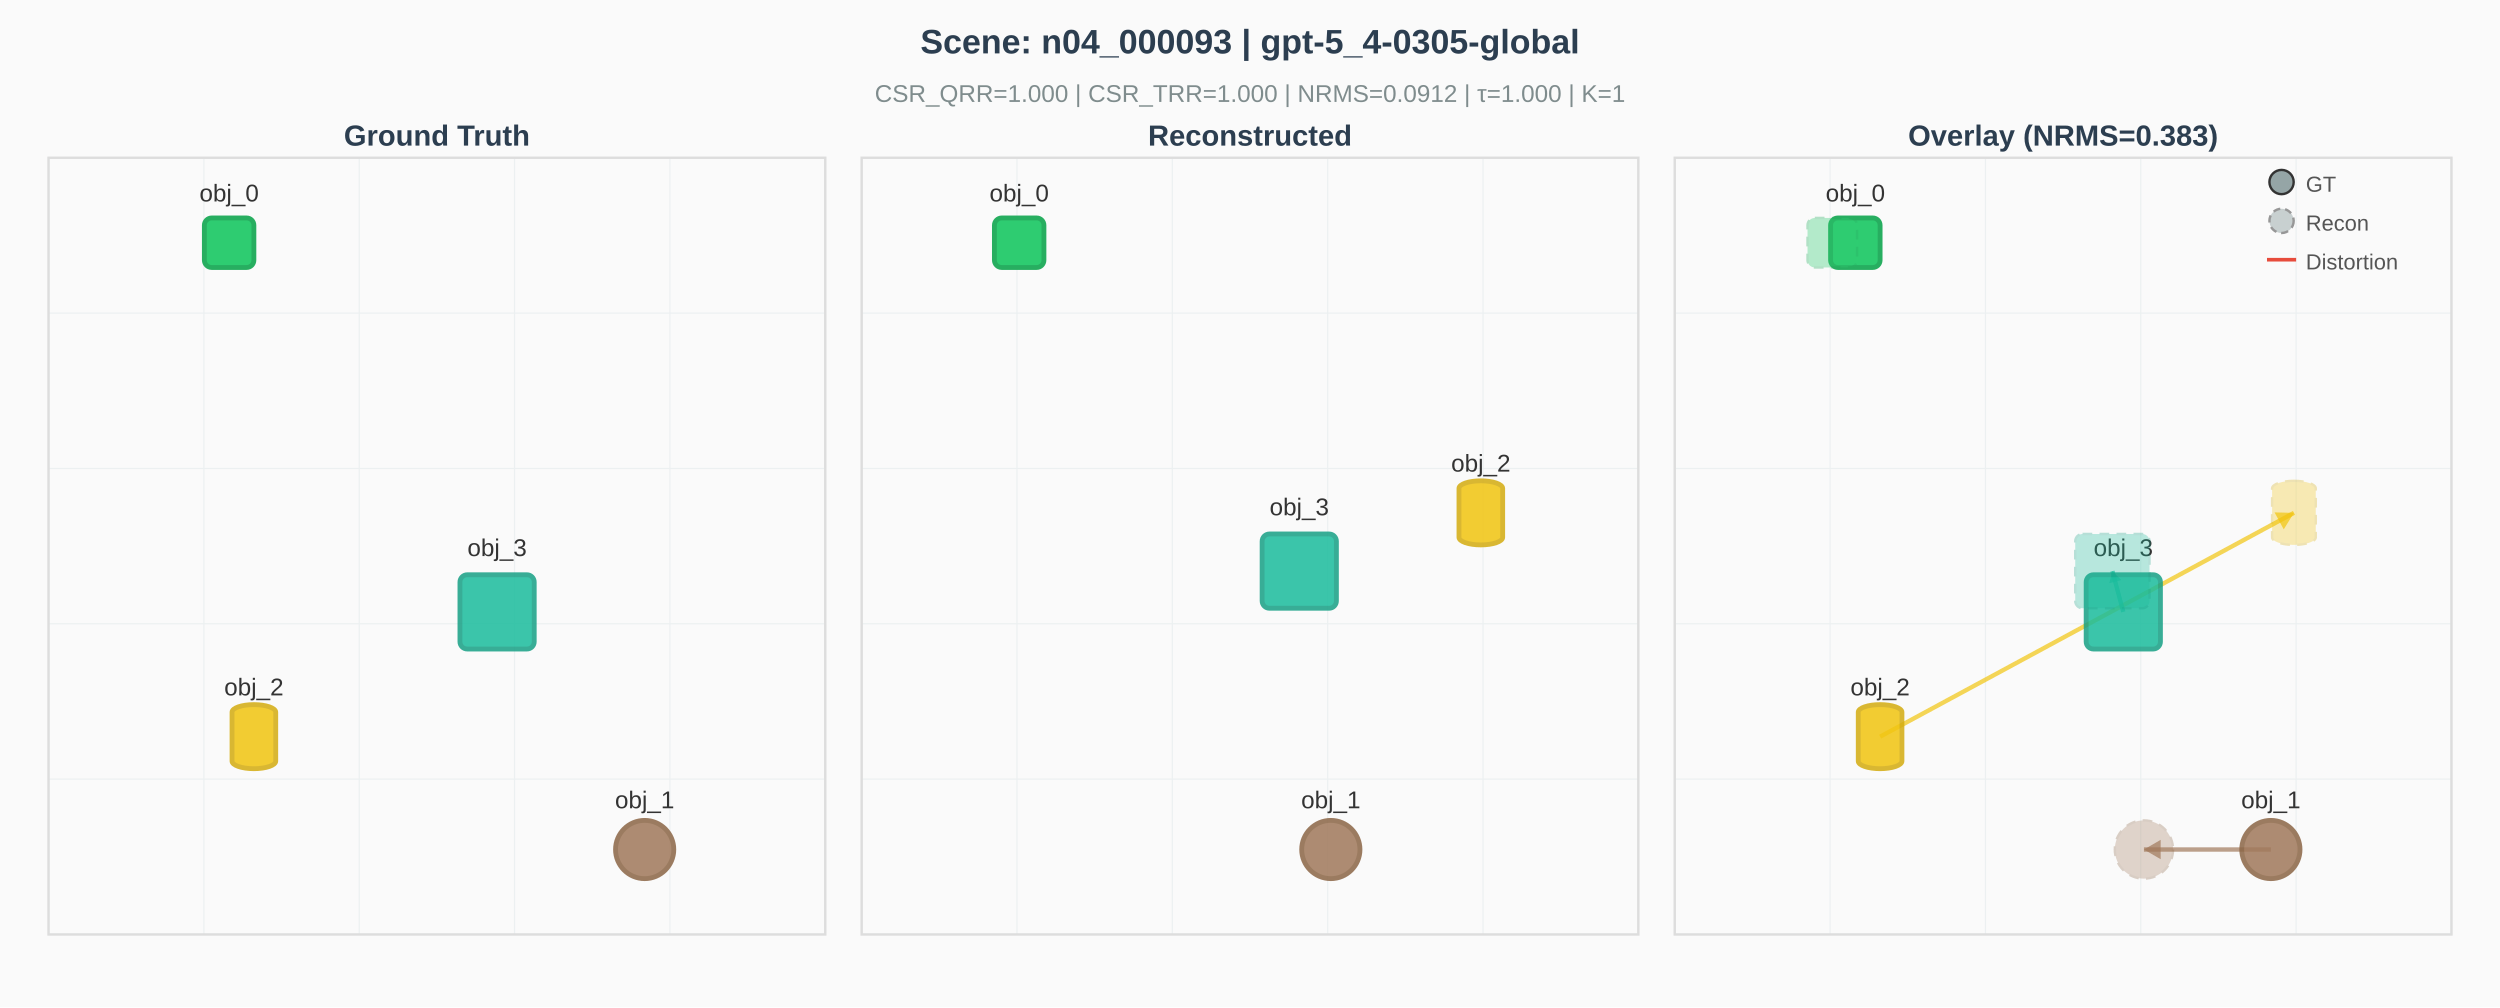
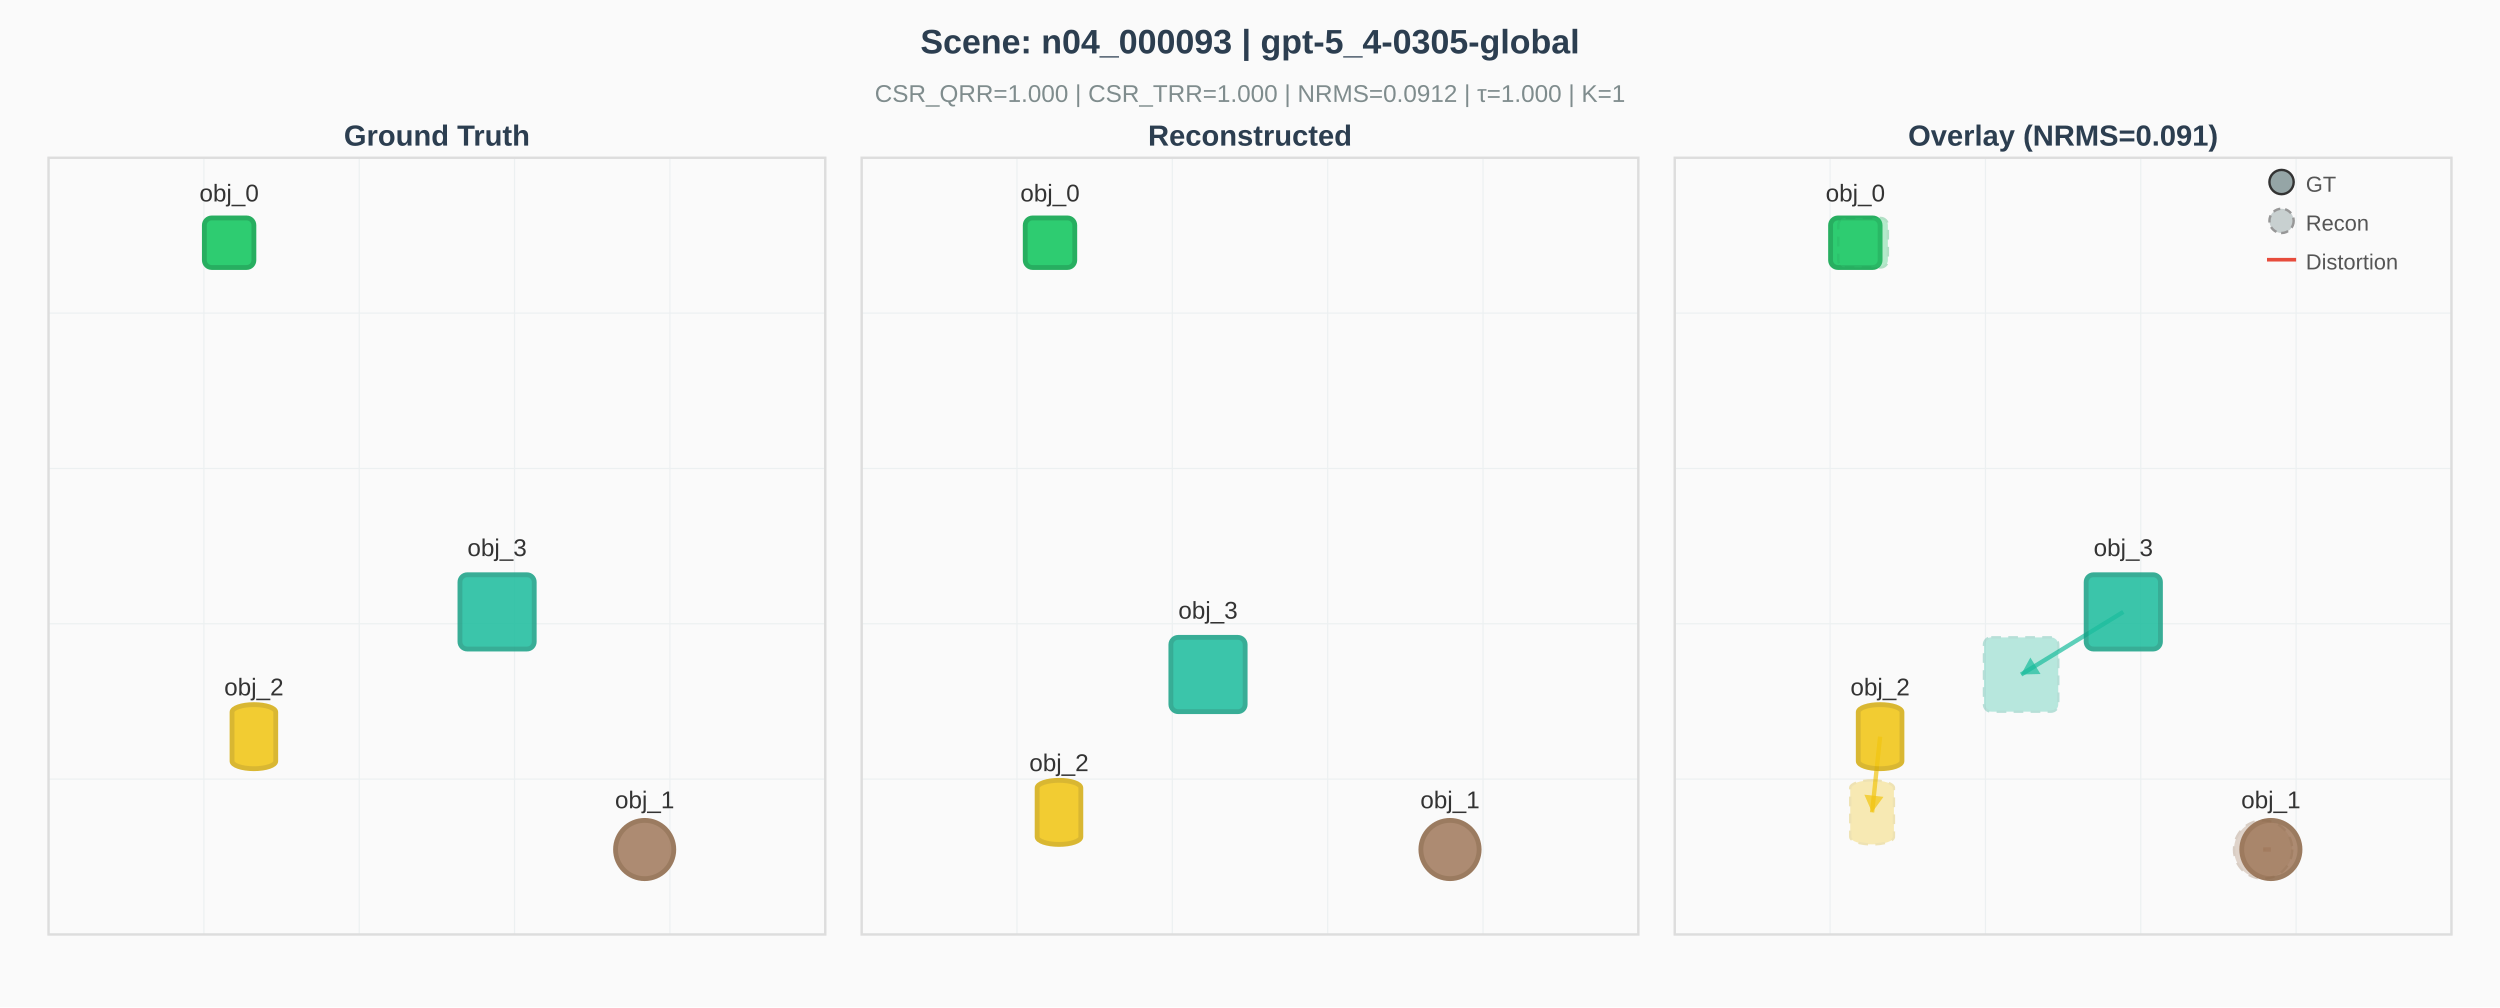
<svg xmlns="http://www.w3.org/2000/svg" width="1030" height="415" viewBox="0 0 1030 415" style="font-family: 'Helvetica Neue', Arial, sans-serif;">
  <rect width="1030" height="415" fill="#fafafa" />
  <text x="515" y="22" text-anchor="middle" font-size="14" font-weight="bold" fill="#2c3e50">Scene: n04_000093 | gpt-5_4-0305-global</text>
  <text x="515" y="42" text-anchor="middle" font-size="10" fill="#7f8c8d">CSR_QRR=1.000  |  CSR_TRR=1.000  |  NRMS=0.0912  |  τ=1.000  |  K=1</text>
  <line x1="20.0" y1="65.0" x2="20.0" y2="385.0" stroke="#ecf0f1" stroke-width="0.5" />
  <line x1="20.0" y1="65.0" x2="340.0" y2="65.0" stroke="#ecf0f1" stroke-width="0.5" />
  <line x1="84.0" y1="65.0" x2="84.0" y2="385.0" stroke="#ecf0f1" stroke-width="0.5" />
  <line x1="20.0" y1="129.0" x2="340.0" y2="129.0" stroke="#ecf0f1" stroke-width="0.5" />
  <line x1="148.0" y1="65.0" x2="148.0" y2="385.0" stroke="#ecf0f1" stroke-width="0.5" />
  <line x1="20.0" y1="193.0" x2="340.0" y2="193.0" stroke="#ecf0f1" stroke-width="0.5" />
  <line x1="212.0" y1="65.0" x2="212.0" y2="385.0" stroke="#ecf0f1" stroke-width="0.5" />
  <line x1="20.0" y1="257.0" x2="340.0" y2="257.0" stroke="#ecf0f1" stroke-width="0.5" />
  <line x1="276.0" y1="65.0" x2="276.0" y2="385.0" stroke="#ecf0f1" stroke-width="0.5" />
  <line x1="20.0" y1="321.0" x2="340.0" y2="321.0" stroke="#ecf0f1" stroke-width="0.5" />
  <line x1="340.0" y1="65.0" x2="340.0" y2="385.0" stroke="#ecf0f1" stroke-width="0.5" />
  <line x1="20.0" y1="385.0" x2="340.0" y2="385.0" stroke="#ecf0f1" stroke-width="0.5" />
  <rect x="20.0" y="65.0" width="320.0" height="320.0" fill="none" stroke="#ddd" stroke-width="1" />
  <text x="180" y="60" text-anchor="middle" font-size="12" font-weight="bold" fill="#2c3e50">Ground Truth</text>
  <defs>
    <radialGradient id="grad_obj_0" cx="35%" cy="35%">
      <stop offset="0%" stop-color="white" stop-opacity="0.4" />
      <stop offset="100%" stop-color="#2ecc71" stop-opacity="0" />
    </radialGradient>
  </defs>
  <rect x="84.2" y="89.8" width="20.4" height="20.4" rx="3" ry="3" fill="#2ecc71" stroke="#27ae60" stroke-width="2.0" opacity="1.0" />
  <text x="94.4" y="83.0" text-anchor="middle" font-size="10" fill="#333" opacity="1.0">obj_0</text>
  <circle cx="265.6" cy="350.0" r="12" fill="#a0785a" stroke="#8b6545" stroke-width="2.0" opacity="0.85" />
  <text x="265.6" y="333.0" text-anchor="middle" font-size="10" fill="#333" opacity="1.0">obj_1</text>
  <rect x="95.6" y="290.3" width="18.0" height="26.4" rx="9.0" ry="3.1" fill="#f1c40f" stroke="#d4ac0f" stroke-width="2.0" opacity="0.85" />
  <text x="104.6" y="286.5" text-anchor="middle" font-size="10" fill="#333" opacity="1.0">obj_2</text>
  <rect x="189.5" y="236.8" width="30.6" height="30.6" rx="3" ry="3" fill="#1abc9c" stroke="#16a085" stroke-width="2.0" opacity="0.85" />
  <text x="204.8" y="229.1" text-anchor="middle" font-size="10" fill="#333" opacity="1.0">obj_3</text>
  <line x1="355.0" y1="65.0" x2="355.0" y2="385.0" stroke="#ecf0f1" stroke-width="0.5" />
  <line x1="355.0" y1="65.0" x2="675.0" y2="65.0" stroke="#ecf0f1" stroke-width="0.5" />
  <line x1="419.0" y1="65.0" x2="419.0" y2="385.0" stroke="#ecf0f1" stroke-width="0.5" />
  <line x1="355.0" y1="129.0" x2="675.0" y2="129.0" stroke="#ecf0f1" stroke-width="0.5" />
  <line x1="483.0" y1="65.0" x2="483.0" y2="385.0" stroke="#ecf0f1" stroke-width="0.5" />
  <line x1="355.0" y1="193.0" x2="675.0" y2="193.0" stroke="#ecf0f1" stroke-width="0.5" />
  <line x1="547.0" y1="65.0" x2="547.0" y2="385.0" stroke="#ecf0f1" stroke-width="0.5" />
  <line x1="355.0" y1="257.0" x2="675.0" y2="257.0" stroke="#ecf0f1" stroke-width="0.5" />
  <line x1="611.0" y1="65.0" x2="611.0" y2="385.0" stroke="#ecf0f1" stroke-width="0.5" />
  <line x1="355.0" y1="321.0" x2="675.0" y2="321.0" stroke="#ecf0f1" stroke-width="0.5" />
  <line x1="675.0" y1="65.0" x2="675.0" y2="385.0" stroke="#ecf0f1" stroke-width="0.5" />
  <line x1="355.0" y1="385.0" x2="675.0" y2="385.0" stroke="#ecf0f1" stroke-width="0.5" />
  <rect x="355.0" y="65.0" width="320.0" height="320.0" fill="none" stroke="#ddd" stroke-width="1" />
  <text x="515" y="60" text-anchor="middle" font-size="12" font-weight="bold" fill="#2c3e50">Reconstructed</text>
  <defs>
    <radialGradient id="grad_obj_0" cx="35%" cy="35%">
      <stop offset="0%" stop-color="white" stop-opacity="0.4" />
      <stop offset="100%" stop-color="#2ecc71" stop-opacity="0" />
    </radialGradient>
  </defs>
-   <rect x="409.7" y="89.8" width="20.4" height="20.4" rx="3" ry="3" fill="#2ecc71" stroke="#27ae60" stroke-width="2.0" opacity="1.0" />
-   <text x="419.9" y="83.0" text-anchor="middle" font-size="10" fill="#333" opacity="1.0">obj_0</text>
-   <circle cx="548.3" cy="350.0" r="12" fill="#a0785a" stroke="#8b6545" stroke-width="2.0" opacity="0.85" />
-   <text x="548.3" y="333.0" text-anchor="middle" font-size="10" fill="#333" opacity="1.0">obj_1</text>
-   <rect x="601.1" y="198.1" width="18.0" height="26.4" rx="9.0" ry="3.1" fill="#f1c40f" stroke="#d4ac0f" stroke-width="2.0" opacity="0.85" />
-   <text x="610.1" y="194.3" text-anchor="middle" font-size="10" fill="#333" opacity="1.0">obj_2</text>
-   <rect x="520.0" y="220.0" width="30.6" height="30.6" rx="3" ry="3" fill="#1abc9c" stroke="#16a085" stroke-width="2.0" opacity="0.85" />
-   <text x="535.3" y="212.3" text-anchor="middle" font-size="10" fill="#333" opacity="1.0">obj_3</text>
+   <rect x="422.4" y="89.8" width="20.4" height="20.4" rx="3" ry="3" fill="#2ecc71" stroke="#27ae60" stroke-width="2.0" opacity="1.0" />
+   <text x="432.6" y="83.0" text-anchor="middle" font-size="10" fill="#333" opacity="1.0">obj_0</text>
+   <circle cx="597.4" cy="350.0" r="12" fill="#a0785a" stroke="#8b6545" stroke-width="2.0" opacity="0.85" />
+   <text x="597.4" y="333.0" text-anchor="middle" font-size="10" fill="#333" opacity="1.0">obj_1</text>
+   <rect x="427.3" y="321.5" width="18.0" height="26.4" rx="9.0" ry="3.1" fill="#f1c40f" stroke="#d4ac0f" stroke-width="2.0" opacity="0.85" />
+   <text x="436.3" y="317.7" text-anchor="middle" font-size="10" fill="#333" opacity="1.0">obj_2</text>
+   <rect x="482.4" y="262.6" width="30.6" height="30.6" rx="3" ry="3" fill="#1abc9c" stroke="#16a085" stroke-width="2.0" opacity="0.85" />
+   <text x="497.7" y="254.9" text-anchor="middle" font-size="10" fill="#333" opacity="1.0">obj_3</text>
  <line x1="690.0" y1="65.0" x2="690.0" y2="385.0" stroke="#ecf0f1" stroke-width="0.5" />
  <line x1="690.0" y1="65.0" x2="1010.0" y2="65.0" stroke="#ecf0f1" stroke-width="0.5" />
  <line x1="754.0" y1="65.0" x2="754.0" y2="385.0" stroke="#ecf0f1" stroke-width="0.5" />
  <line x1="690.0" y1="129.0" x2="1010.0" y2="129.0" stroke="#ecf0f1" stroke-width="0.5" />
  <line x1="818.0" y1="65.0" x2="818.0" y2="385.0" stroke="#ecf0f1" stroke-width="0.5" />
  <line x1="690.0" y1="193.0" x2="1010.0" y2="193.0" stroke="#ecf0f1" stroke-width="0.5" />
  <line x1="882.0" y1="65.0" x2="882.0" y2="385.0" stroke="#ecf0f1" stroke-width="0.5" />
  <line x1="690.0" y1="257.0" x2="1010.0" y2="257.0" stroke="#ecf0f1" stroke-width="0.5" />
  <line x1="946.0" y1="65.0" x2="946.0" y2="385.0" stroke="#ecf0f1" stroke-width="0.5" />
  <line x1="690.0" y1="321.0" x2="1010.0" y2="321.0" stroke="#ecf0f1" stroke-width="0.5" />
  <line x1="1010.0" y1="65.0" x2="1010.0" y2="385.0" stroke="#ecf0f1" stroke-width="0.5" />
  <line x1="690.0" y1="385.0" x2="1010.0" y2="385.0" stroke="#ecf0f1" stroke-width="0.5" />
  <rect x="690.0" y="65.0" width="320.0" height="320.0" fill="none" stroke="#ddd" stroke-width="1" />
-   <text x="850" y="60" text-anchor="middle" font-size="12" font-weight="bold" fill="#2c3e50">Overlay (NRMS=0.383)</text>
-   <line x1="764.4" y1="100.0" x2="754.9" y2="100.0" stroke="#2ecc71" stroke-width="1.8" opacity="0.7" />
-   <polygon points="754.9,100.0 757.4,98.6 757.4,101.4" fill="#2ecc71" opacity="0.7" />
-   <line x1="935.6" y1="350.0" x2="883.3" y2="350.0" stroke="#a0785a" stroke-width="1.8" opacity="0.7" />
-   <polygon points="883.3,350.0 890.2,346.0 890.2,354.0" fill="#a0785a" opacity="0.7" />
-   <line x1="774.6" y1="303.5" x2="945.1" y2="211.3" stroke="#f1c40f" stroke-width="1.8" opacity="0.7" />
-   <polygon points="945.1,211.3 940.9,218.1 937.1,211.1" fill="#f1c40f" opacity="0.7" />
-   <line x1="874.8" y1="252.1" x2="870.3" y2="235.3" stroke="#1abc9c" stroke-width="1.8" opacity="0.7" />
-   <polygon points="870.3,235.3 874.0,239.0 869.0,240.3" fill="#1abc9c" opacity="0.7" />
+   <text x="850" y="60" text-anchor="middle" font-size="12" font-weight="bold" fill="#2c3e50">Overlay (NRMS=0.091)</text>
+   <line x1="764.4" y1="100.0" x2="767.6" y2="100.0" stroke="#2ecc71" stroke-width="1.8" opacity="0.7" />
+   <polygon points="767.6,100.0 766.7,100.5 766.7,99.5" fill="#2ecc71" opacity="0.7" />
+   <line x1="935.6" y1="350.0" x2="932.4" y2="350.0" stroke="#a0785a" stroke-width="1.8" opacity="0.7" />
+   <polygon points="932.4,350.0 933.3,349.5 933.3,350.5" fill="#a0785a" opacity="0.7" />
+   <line x1="774.6" y1="303.5" x2="771.3" y2="334.7" stroke="#f1c40f" stroke-width="1.8" opacity="0.7" />
+   <polygon points="771.3,334.7 768.1,327.4 776.0,328.3" fill="#f1c40f" opacity="0.7" />
+   <line x1="874.8" y1="252.1" x2="832.7" y2="277.9" stroke="#1abc9c" stroke-width="1.8" opacity="0.7" />
+   <polygon points="832.7,277.9 836.5,270.9 840.7,277.7" fill="#1abc9c" opacity="0.7" />
  <defs>
    <radialGradient id="grad_obj_0" cx="35%" cy="35%">
      <stop offset="0%" stop-color="white" stop-opacity="0.4" />
      <stop offset="100%" stop-color="#2ecc71" stop-opacity="0" />
    </radialGradient>
  </defs>
  <rect x="754.2" y="89.8" width="20.4" height="20.4" rx="3" ry="3" fill="#2ecc71" stroke="#27ae60" stroke-width="2.0" opacity="1.0" />
  <text x="764.4" y="83.0" text-anchor="middle" font-size="10" fill="#333" opacity="1.0">obj_0</text>
  <circle cx="935.6" cy="350.0" r="12" fill="#a0785a" stroke="#8b6545" stroke-width="2.0" opacity="0.85" />
  <text x="935.6" y="333.0" text-anchor="middle" font-size="10" fill="#333" opacity="1.0">obj_1</text>
  <rect x="765.6" y="290.3" width="18.0" height="26.4" rx="9.0" ry="3.1" fill="#f1c40f" stroke="#d4ac0f" stroke-width="2.0" opacity="0.85" />
  <text x="774.6" y="286.5" text-anchor="middle" font-size="10" fill="#333" opacity="1.0">obj_2</text>
  <rect x="859.5" y="236.8" width="30.6" height="30.6" rx="3" ry="3" fill="#1abc9c" stroke="#16a085" stroke-width="2.0" opacity="0.85" />
  <text x="874.8" y="229.1" text-anchor="middle" font-size="10" fill="#333" opacity="1.0">obj_3</text>
-   <rect x="744.7" y="89.8" width="20.4" height="20.4" rx="3" ry="3" fill="#2ecc71" stroke="#27ae60" stroke-width="1.0" stroke-dasharray="4,3" opacity="0.35" />
-   <text x="754.9" y="83.0" text-anchor="middle" font-size="9" fill="#333" opacity="0.65" />
-   <circle cx="883.3" cy="350.0" r="12" fill="#a0785a" stroke="#8b6545" stroke-width="1.0" stroke-dasharray="4,3" opacity="0.297" />
-   <text x="883.3" y="333.0" text-anchor="middle" font-size="9" fill="#333" opacity="0.597" />
-   <rect x="936.1" y="198.1" width="18.0" height="26.4" rx="9.0" ry="3.1" fill="#f1c40f" stroke="#d4ac0f" stroke-width="1.0" stroke-dasharray="4,3" opacity="0.297" />
-   <text x="945.1" y="194.3" text-anchor="middle" font-size="9" fill="#333" opacity="0.597" />
-   <rect x="855.0" y="220.0" width="30.6" height="30.6" rx="3" ry="3" fill="#1abc9c" stroke="#16a085" stroke-width="1.0" stroke-dasharray="4,3" opacity="0.297" />
-   <text x="870.3" y="212.3" text-anchor="middle" font-size="9" fill="#333" opacity="0.597" />
+   <rect x="757.4" y="89.8" width="20.4" height="20.4" rx="3" ry="3" fill="#2ecc71" stroke="#27ae60" stroke-width="1.0" stroke-dasharray="4,3" opacity="0.35" />
+   <text x="767.6" y="83.0" text-anchor="middle" font-size="9" fill="#333" opacity="0.65" />
+   <circle cx="932.4" cy="350.0" r="12" fill="#a0785a" stroke="#8b6545" stroke-width="1.0" stroke-dasharray="4,3" opacity="0.297" />
+   <text x="932.4" y="333.0" text-anchor="middle" font-size="9" fill="#333" opacity="0.597" />
+   <rect x="762.3" y="321.5" width="18.0" height="26.4" rx="9.0" ry="3.1" fill="#f1c40f" stroke="#d4ac0f" stroke-width="1.0" stroke-dasharray="4,3" opacity="0.297" />
+   <text x="771.3" y="317.7" text-anchor="middle" font-size="9" fill="#333" opacity="0.597" />
+   <rect x="817.4" y="262.6" width="30.6" height="30.6" rx="3" ry="3" fill="#1abc9c" stroke="#16a085" stroke-width="1.0" stroke-dasharray="4,3" opacity="0.297" />
+   <text x="832.7" y="254.9" text-anchor="middle" font-size="9" fill="#333" opacity="0.597" />
  <circle cx="940" cy="75" r="5" fill="#95a5a6" stroke="#333" stroke-width="1" />
  <text x="950" y="79" font-size="9" fill="#555">GT</text>
  <circle cx="940" cy="91" r="5" fill="#95a5a6" stroke="#333" stroke-width="1" stroke-dasharray="3,2" opacity="0.5" />
  <text x="950" y="95" font-size="9" fill="#555">Recon</text>
  <line x1="934" y1="107" x2="946" y2="107" stroke="#e74c3c" stroke-width="1.5" />
  <text x="950" y="111" font-size="9" fill="#555">Distortion</text>
</svg>
